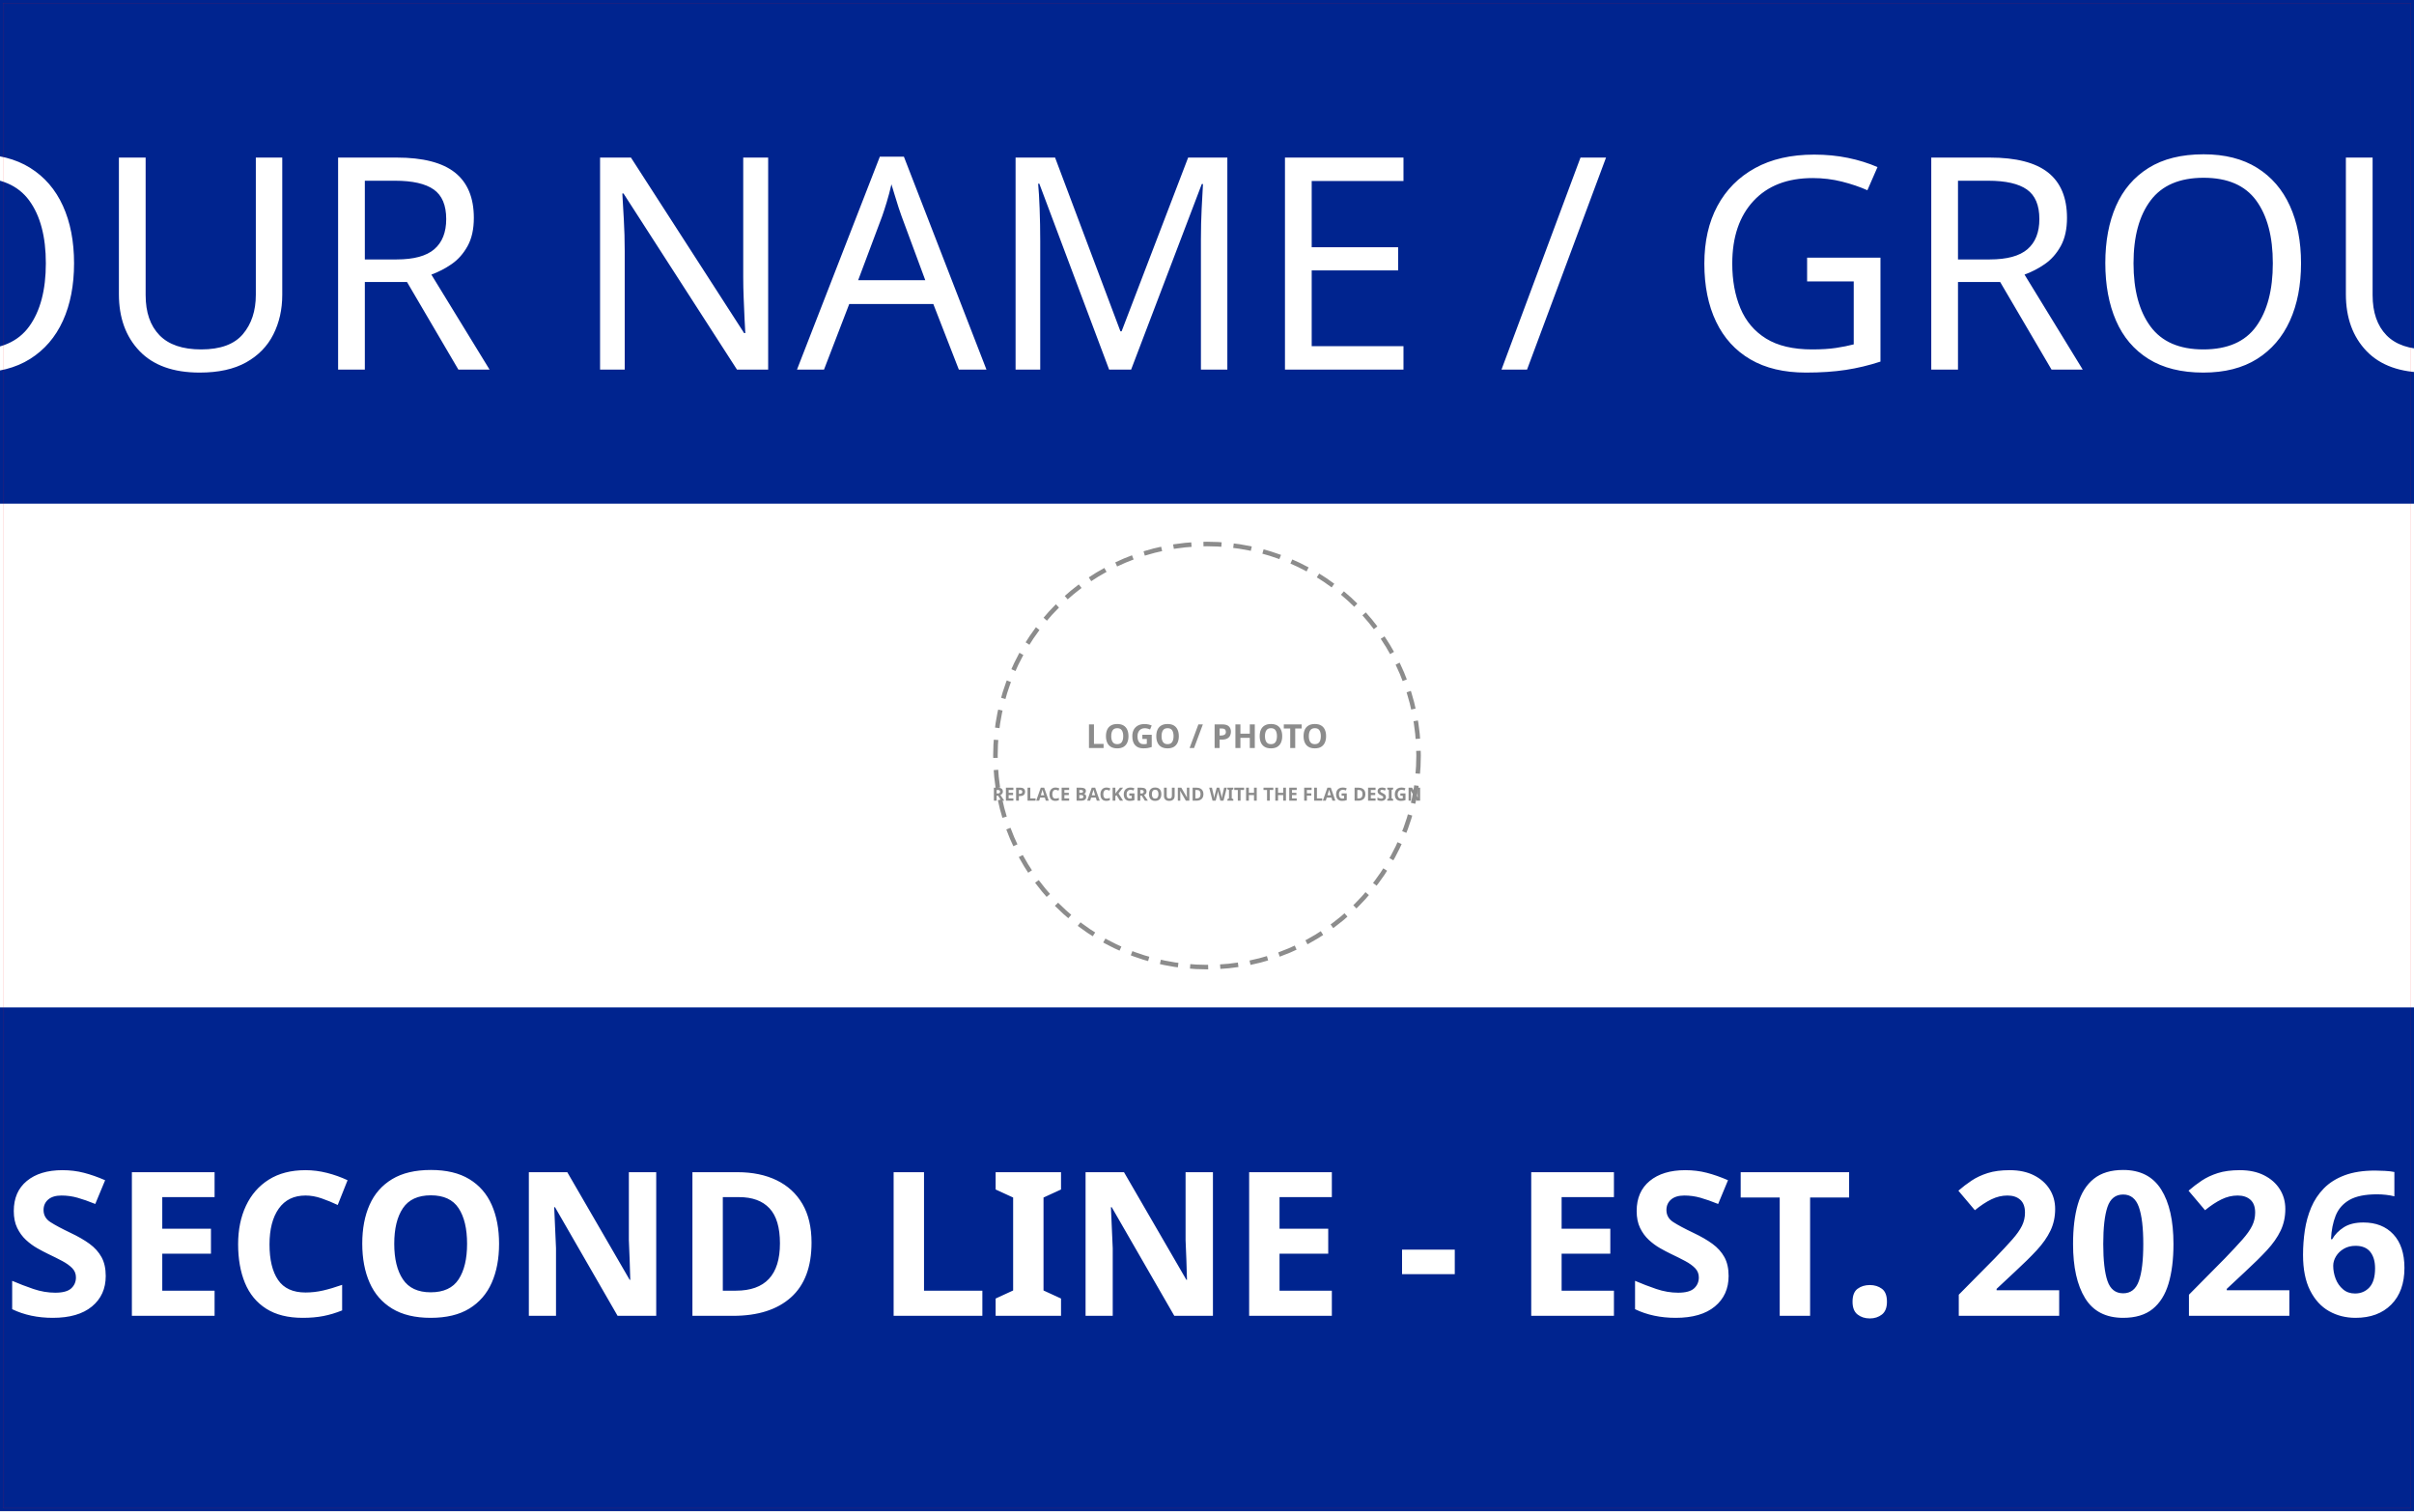
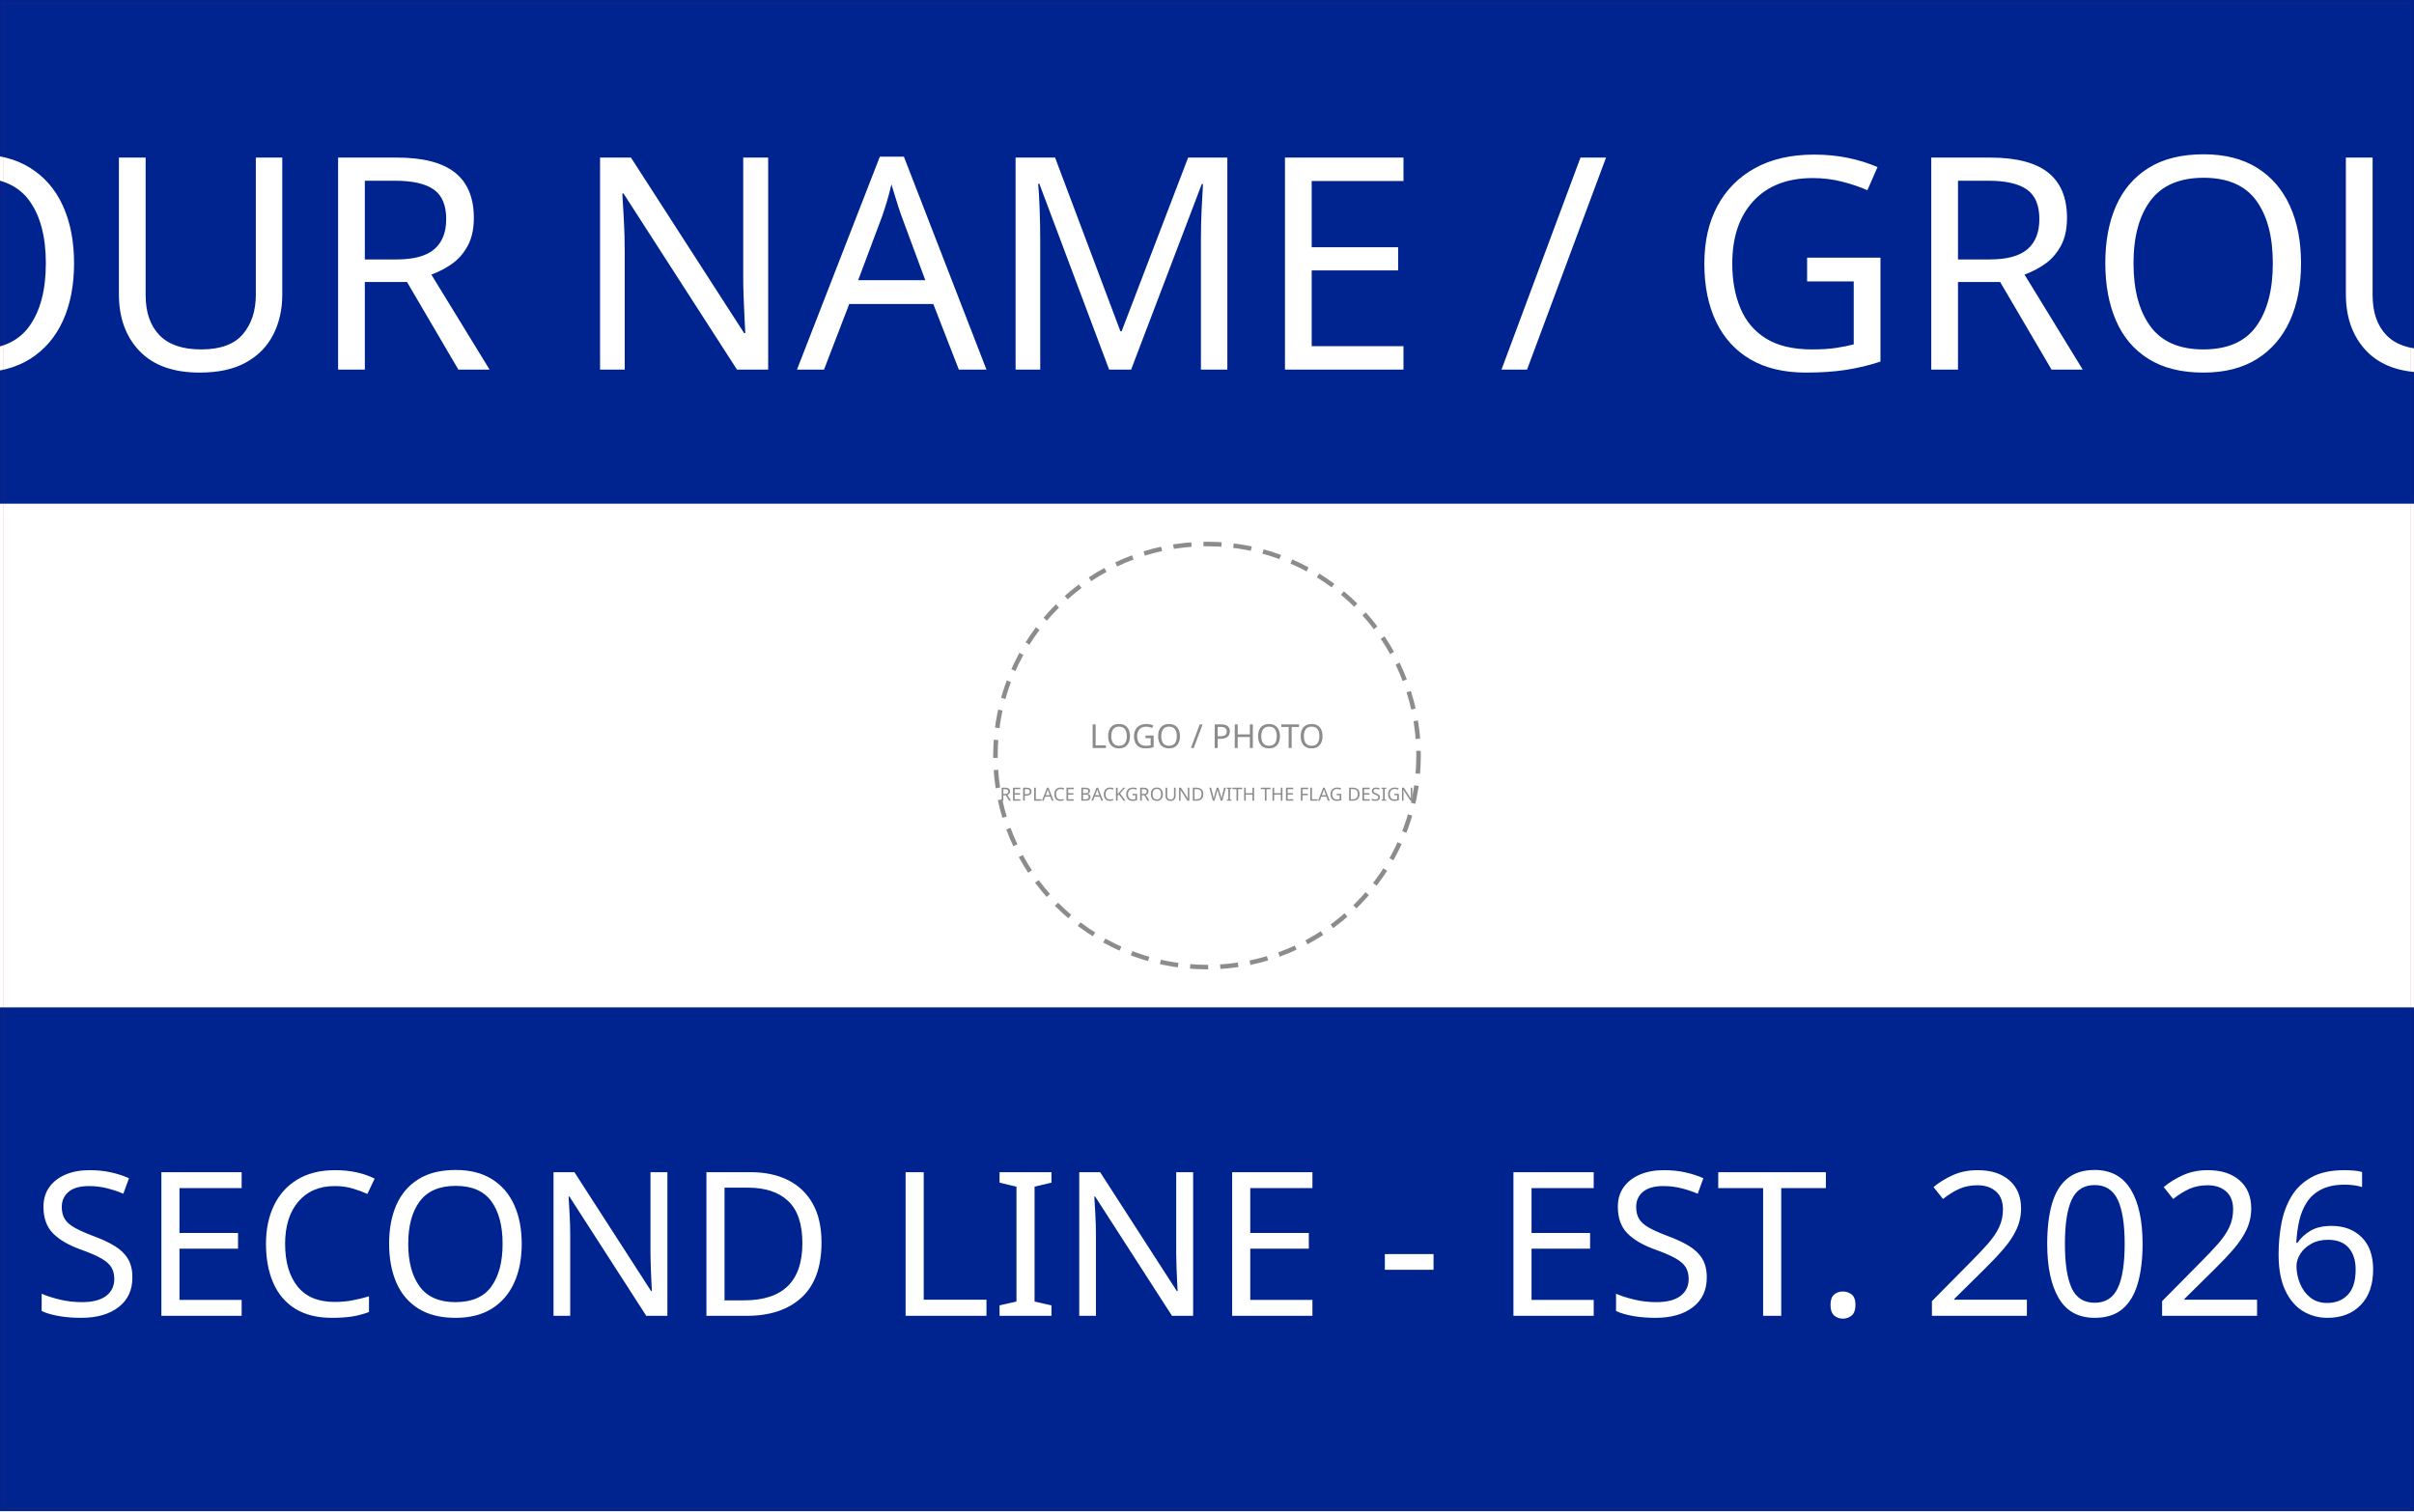
<svg xmlns="http://www.w3.org/2000/svg" width="2444mm" height="1530mm" viewBox="0 0 2444 1530">
  <g id="Artwork">
    <rect x="0" y="0" width="2444" height="1530" fill="#00248f" data-cmyk="100,80,20,30" />
    <rect x="0" y="510" width="2444" height="510" fill="#ffffff" data-cmyk="0,0,0,0" />
    <circle cx="1222" cy="765" r="214.2" fill="none" stroke="#8c8c8c" stroke-width="4.572" stroke-dasharray="18.288,12.192" data-cmyk="0,0,0,45" />
-     <text x="1222" y="757.38" font-family="'Barlow Condensed', sans-serif" font-weight="600" font-size="33.528" text-anchor="middle" fill="#8c8c8c" data-cmyk="0,0,0,45">LOGO / PHOTO</text>
-     <text x="1222" y="810.72" font-family="'Barlow Condensed', sans-serif" font-weight="600" font-size="18.44" text-anchor="middle" fill="#8c8c8c" data-cmyk="0,0,0,45">REPLACE BACKGROUND WITH THE FLAG DESIGN</text>
+     <text x="1222" y="757.38" font-family="'Bebas Neue', sans-serif" font-weight="400" font-size="33.528" text-anchor="middle" fill="#8c8c8c" data-cmyk="0,0,0,45">LOGO / PHOTO</text>
+     <text x="1222" y="810.72" font-family="'Bebas Neue', sans-serif" font-weight="400" font-size="18.44" text-anchor="middle" fill="#8c8c8c" data-cmyk="0,0,0,45">REPLACE BACKGROUND WITH THE FLAG DESIGN</text>
  </g>
  <g id="Text">
    <text id="Text_on_the_flag" x="1222" y="374.245" font-family="'Bebas Neue', sans-serif" font-weight="400" font-size="300.7" text-anchor="middle" fill="#ffffff" data-cmyk="0,0,0,0">YOUR NAME / GROUP</text>
-     <text id="Second_line" x="1222" y="1332.295" font-family="'Barlow Condensed', sans-serif" font-weight="600" font-size="203.7" text-anchor="middle" fill="#ffffff" data-cmyk="0,0,0,0">SECOND LINE - EST. 2026</text>
+     <text id="Second_line" x="1222" y="1332.295" font-family="'Bebas Neue', sans-serif" font-weight="400" font-size="203.7" text-anchor="middle" fill="#ffffff" data-cmyk="0,0,0,0">SECOND LINE - EST. 2026</text>
  </g>
  <g id="CUT">
    <rect x="3" y="3" width="2438" height="1524" fill="none" stroke="#ff0000" stroke-width="0.088" />
  </g>
  <g id="Guides" style="display:none">
    <rect x="1.143" y="1.143" width="2441.714" height="1527.714" fill="none" stroke="#4dff00" stroke-width="2.286" stroke-dasharray="12.192,7.62" data-cmyk="70,0,100,0" />
    <rect x="3" y="3" width="2438" height="1524" fill="none" stroke="#00ffff" stroke-width="2.286" data-cmyk="100,0,0,0" />
    <rect x="28" y="28" width="2388" height="1474" fill="none" stroke="#ff00ff" stroke-width="2.286" stroke-dasharray="12.192,7.62" data-cmyk="0,100,0,0" />
    <circle cx="15.5" cy="15.5" r="6" fill="none" stroke="#ff6600" stroke-width="2.286" data-cmyk="0,60,100,0" />
    <circle cx="15.5" cy="515.167" r="6" fill="none" stroke="#ff6600" stroke-width="2.286" data-cmyk="0,60,100,0" />
    <circle cx="15.5" cy="1014.833" r="6" fill="none" stroke="#ff6600" stroke-width="2.286" data-cmyk="0,60,100,0" />
    <circle cx="15.5" cy="1514.5" r="6" fill="none" stroke="#ff6600" stroke-width="2.286" data-cmyk="0,60,100,0" />
    <circle cx="498.1" cy="15.5" r="6" fill="none" stroke="#ff6600" stroke-width="2.286" data-cmyk="0,60,100,0" />
    <circle cx="498.1" cy="1514.5" r="6" fill="none" stroke="#ff6600" stroke-width="2.286" data-cmyk="0,60,100,0" />
    <circle cx="980.7" cy="15.5" r="6" fill="none" stroke="#ff6600" stroke-width="2.286" data-cmyk="0,60,100,0" />
    <circle cx="980.7" cy="1514.5" r="6" fill="none" stroke="#ff6600" stroke-width="2.286" data-cmyk="0,60,100,0" />
    <circle cx="1463.3" cy="15.5" r="6" fill="none" stroke="#ff6600" stroke-width="2.286" data-cmyk="0,60,100,0" />
    <circle cx="1463.3" cy="1514.5" r="6" fill="none" stroke="#ff6600" stroke-width="2.286" data-cmyk="0,60,100,0" />
    <circle cx="1945.9" cy="15.5" r="6" fill="none" stroke="#ff6600" stroke-width="2.286" data-cmyk="0,60,100,0" />
    <circle cx="1945.9" cy="1514.5" r="6" fill="none" stroke="#ff6600" stroke-width="2.286" data-cmyk="0,60,100,0" />
    <circle cx="2428.5" cy="15.5" r="6" fill="none" stroke="#ff6600" stroke-width="2.286" data-cmyk="0,60,100,0" />
    <circle cx="2428.5" cy="515.167" r="6" fill="none" stroke="#ff6600" stroke-width="2.286" data-cmyk="0,60,100,0" />
    <circle cx="2428.5" cy="1014.833" r="6" fill="none" stroke="#ff6600" stroke-width="2.286" data-cmyk="0,60,100,0" />
    <circle cx="2428.5" cy="1514.5" r="6" fill="none" stroke="#ff6600" stroke-width="2.286" data-cmyk="0,60,100,0" />
-     <text x="1222" y="41.583" font-family="'Barlow Condensed', sans-serif" font-weight="600" font-size="10.583" text-anchor="middle" fill="#4d4d4d" data-cmyk="0,0,0,70">TRIM 2438 x 1524 MM - BLEED 3 MM - SAFE 25 MM - EYELETS ORANGE</text>
+     <text x="1222" y="41.583" font-family="'Bebas Neue', sans-serif" font-weight="400" font-size="10.583" text-anchor="middle" fill="#4d4d4d" data-cmyk="0,0,0,70">TRIM 2438 x 1524 MM - BLEED 3 MM - SAFE 25 MM - EYELETS ORANGE</text>
  </g>
</svg>
